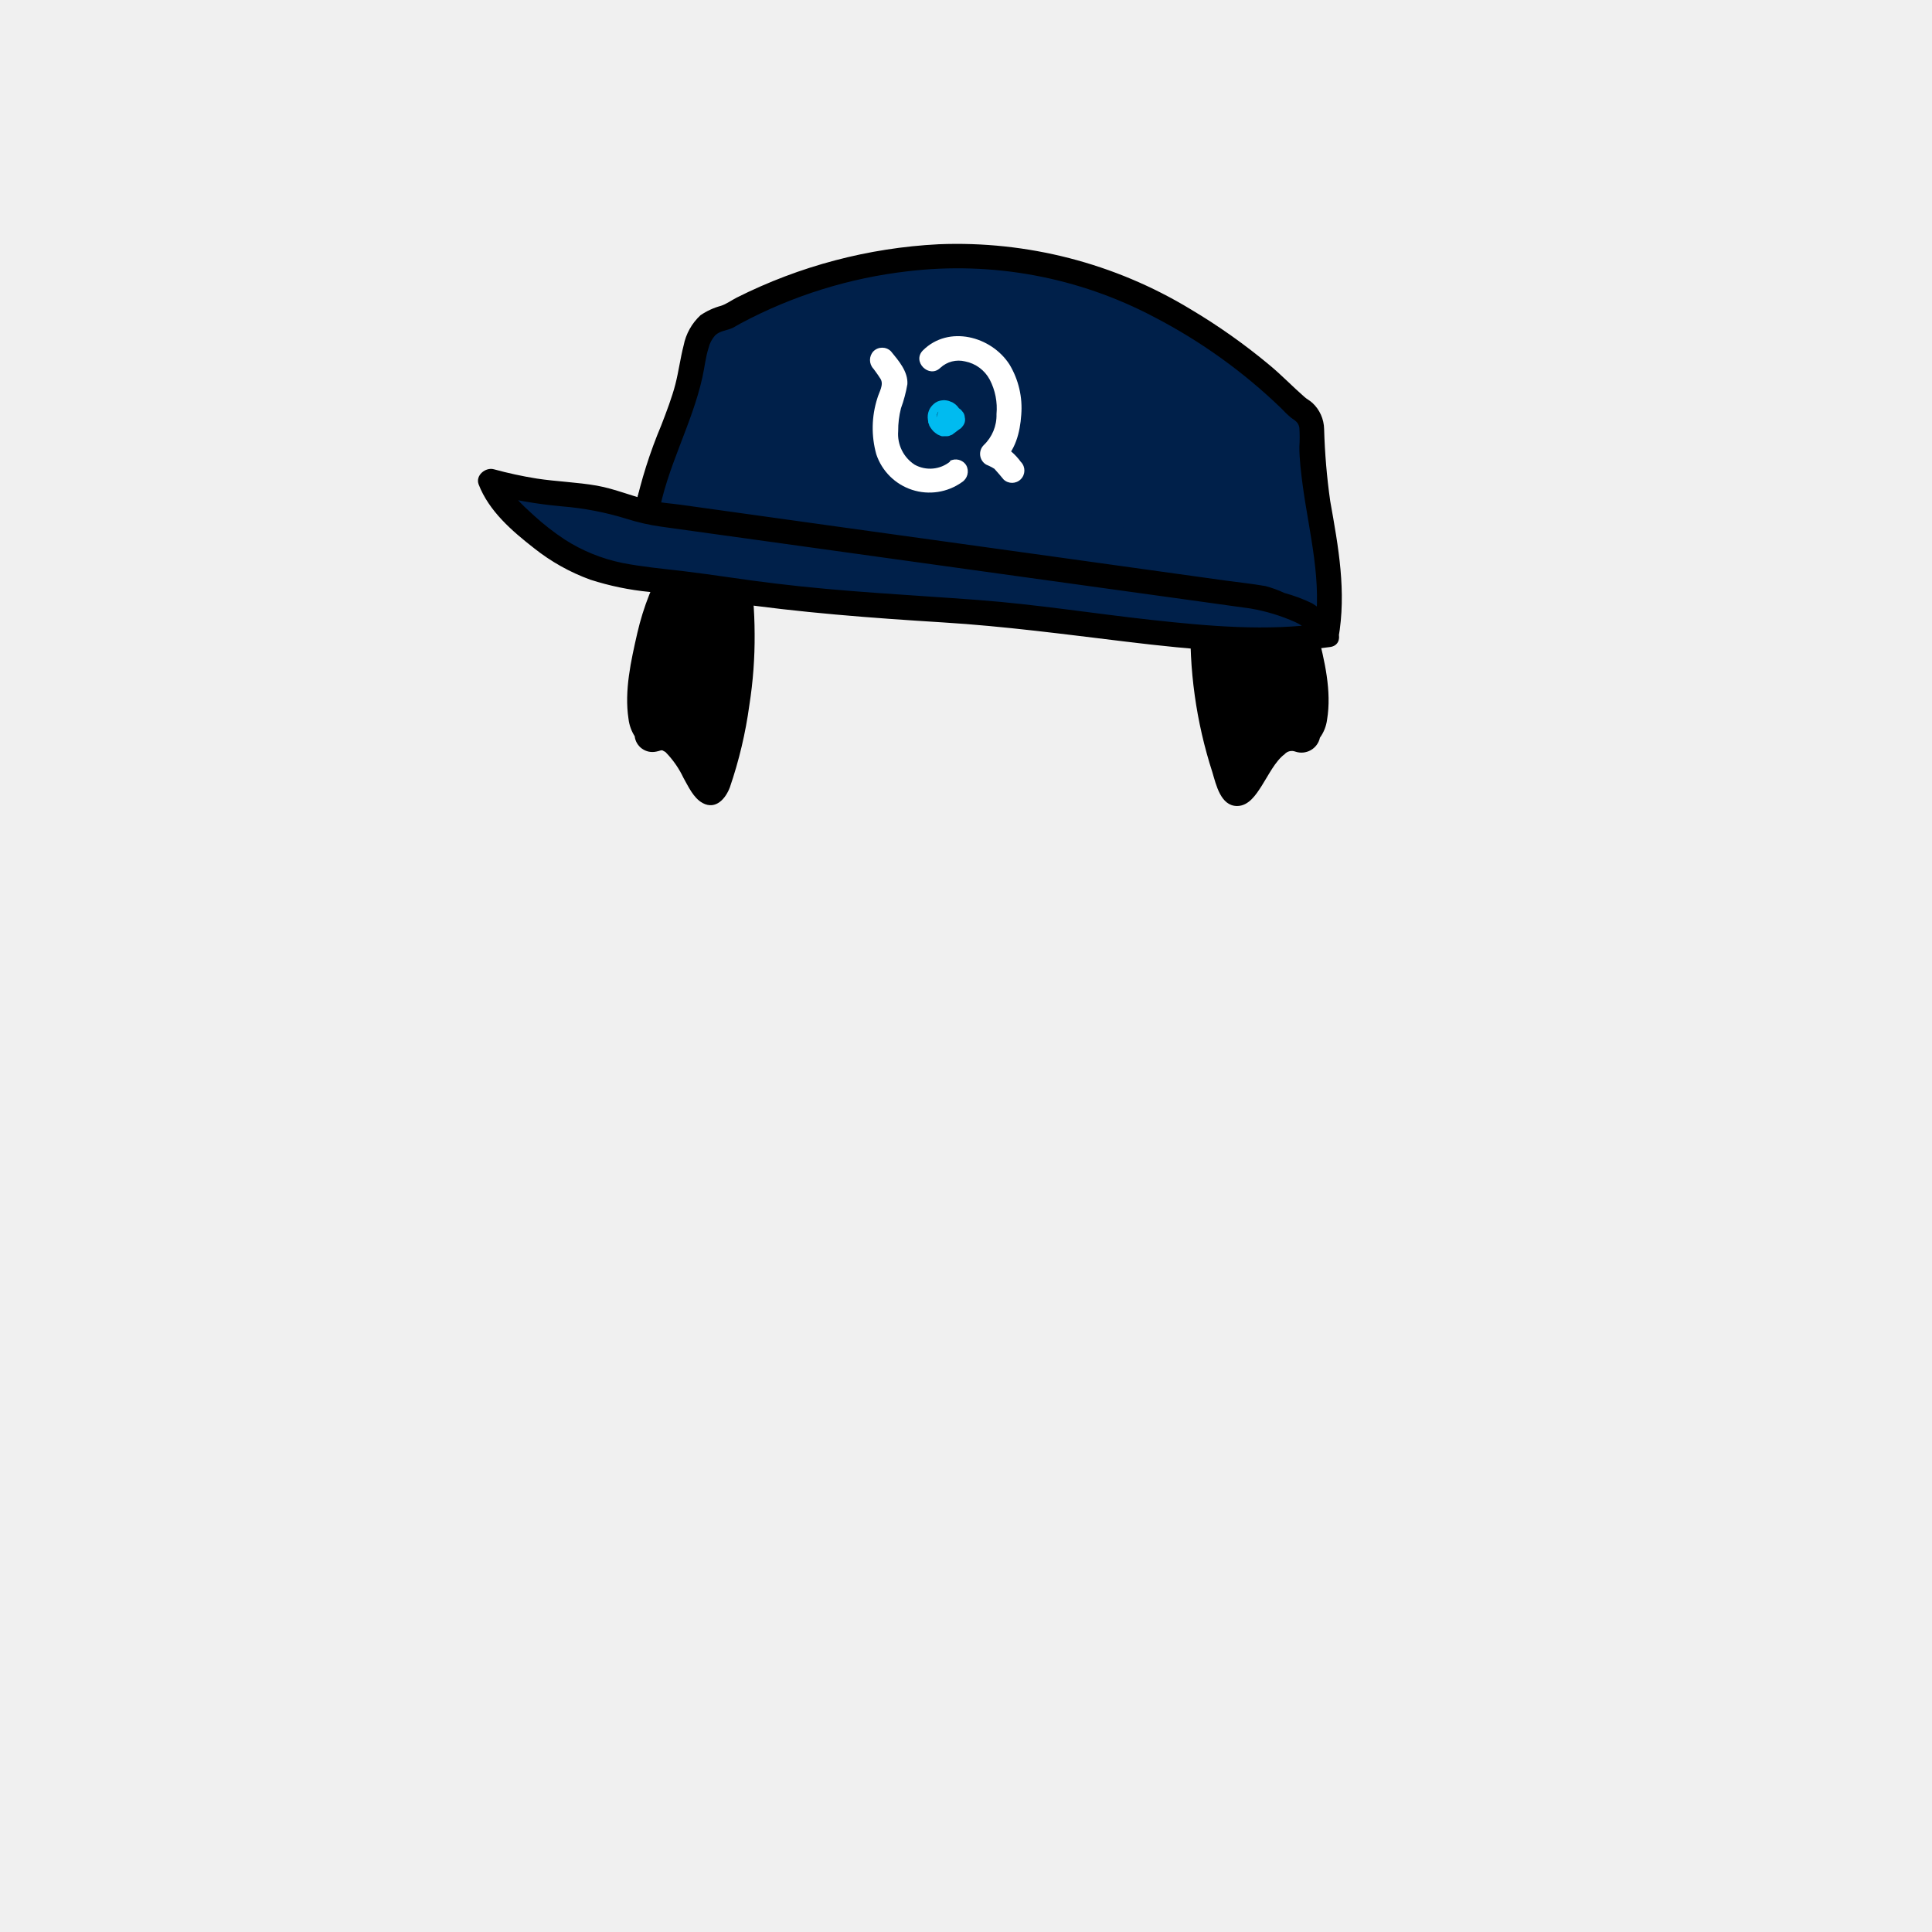
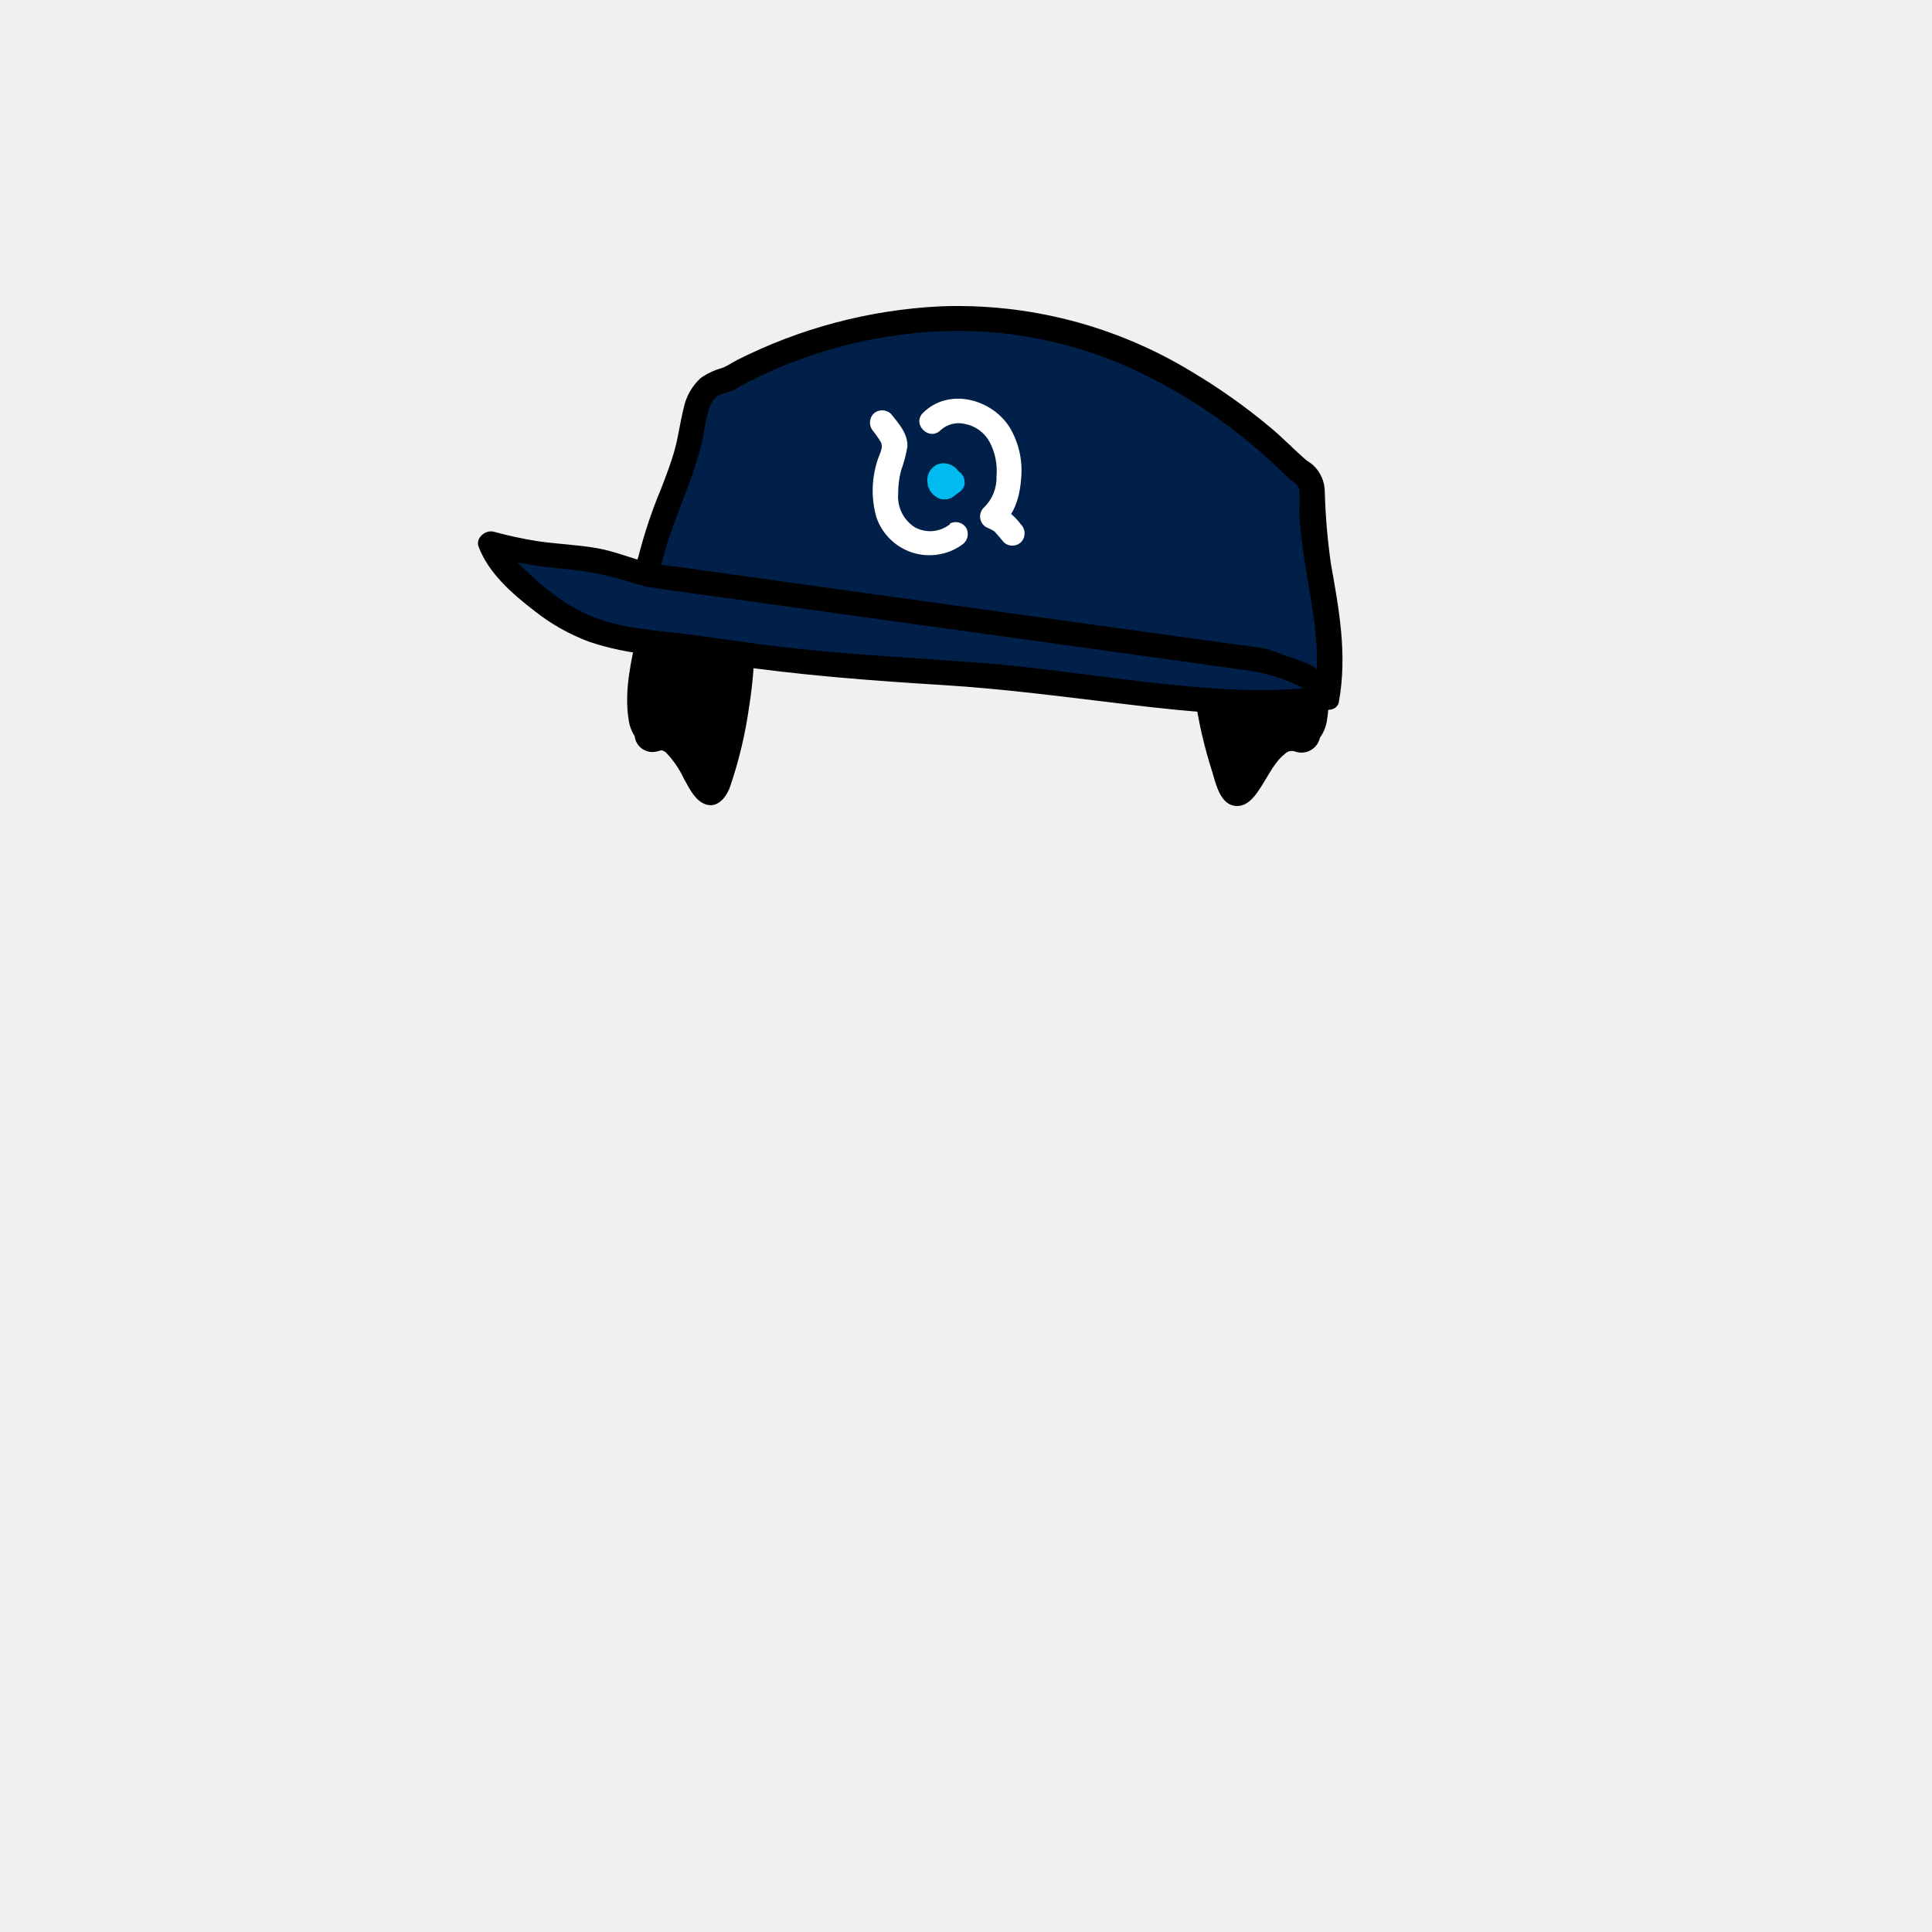
<svg xmlns="http://www.w3.org/2000/svg" viewBox="0 0 235 235">
  <g id="hair-1">
    <g class="c-hair">
      <path d="M158.82,77.44c-1.43-5.51-5.17-12.77-9.31-12.87a1.52,1.52,0,0,0-1,.23,3,3,0,0,0-.82,1.38c-1.41,4-1.69,11.6-1.24,16a61.94,61.94,0,0,0,2.86,12.64c1.94,6.11,4.07-6.44,8.67-4.87.39.13.89.17,1.11-.3a1.9,1.9,0,0,0,.14-.73S161.47,87.68,158.82,77.44Z" />
    </g>
    <g class="c-hair" data-name="c-hair">
      <path d="M79,77.44c1.29-5.51,4.66-12.77,8.39-12.87a1.28,1.28,0,0,1,.9.23A3.12,3.12,0,0,1,89,66.18c1.27,4,1.52,11.6,1.12,16a68.24,68.24,0,0,1-2.58,12.64c-1.75,6.11-3.67-6.44-7.82-4.87-.35.13-.8.17-1-.3a2.11,2.11,0,0,1-.12-.73S76.58,87.68,79,77.44Z" />
    </g>
    <path id="stroke" d="M91.06,68.42c-.43-2.46-1.12-5.8-4.32-5.29-2.55.41-4.35,2.72-5.61,4.79A32.23,32.23,0,0,0,77.52,77c-.76,3.34-1.6,7-1.07,10.45a5,5,0,0,0,.75,2.1,2.17,2.17,0,0,0,2.63,1.87,4.59,4.59,0,0,0,.56-.15l.18,0,.37.2a11.42,11.42,0,0,1,2.19,3.14c.6,1.06,1.22,2.46,2.34,3.07,1.6.86,2.8-.55,3.31-1.92a52.8,52.8,0,0,0,2.37-10,53,53,0,0,0,.64-8.63A53.81,53.81,0,0,0,91.06,68.42Zm-4.13,26.7c.2,0,.08.2,0,0Zm1.13-8.94c-.33,1.89-.77,3.76-1.25,5.61-.2.74-.4,1.48-.61,2.22l-.47-.85a12.49,12.49,0,0,0-3-4,3.83,3.83,0,0,0-2.27-.85c-.07,0-.27,0-.5,0a.67.67,0,0,0-.08-.17,1,1,0,0,0-.24-.26h0a.3.3,0,0,1-.07-.11l0,0,0,0a.14.14,0,0,1,0-.07s0,0,0,0a2.76,2.76,0,0,1-.08-.27L79.38,87a.9.9,0,0,1,0-.26,28.3,28.3,0,0,1,1.07-8.86,29,29,0,0,1,3.39-8.55,9,9,0,0,1,2.34-2.73c.19-.13.89-.62,1.17-.5s.42,1.17.49,1.47a40.58,40.58,0,0,1,1,8.93A49.45,49.45,0,0,1,88.06,86.18Z" />
    <path id="stroke-2" data-name="stroke" d="M160.26,77A31.84,31.84,0,0,0,157,69c-1.26-2.12-2.93-4.36-5.24-5.39a4.54,4.54,0,0,0-3.64-.25c-1.25.58-1.71,2-2.07,3.25A36.88,36.88,0,0,0,144.83,75a55.11,55.11,0,0,0,2.64,18.94c.45,1.5,1,4.09,3,4.1,1.43,0,2.32-1.4,3-2.46.81-1.27,1.65-3,2.78-3.84a1.18,1.18,0,0,1,1.3-.32,2.3,2.3,0,0,0,3-1.69,4.77,4.77,0,0,0,.87-2.2C162,84.05,161.11,80.35,160.26,77ZM150.07,95.12h0l0,0S150.09,95.12,150.07,95.12Zm1,.08.05,0S151.06,95.22,151.06,95.2Zm0,0s0,0,0,0Zm7.42-7.56a1,1,0,0,1-.19.17.09.09,0,0,0,0,0C158.42,87.66,158.53,87.56,158.49,87.61Zm.11-1.53a4.5,4.5,0,0,1-.26,1.55v0s-.05.1-.06.1l0,0s0,0,0,0l-.05.07-.14.13a2.33,2.33,0,0,0-.17.26,6.36,6.36,0,0,0-2,.29c-1.68.61-2.81,2.18-3.75,3.61-.45.69-.86,1.4-1.32,2.08l0,.07c-.63-1.85-1.15-3.74-1.61-5.64a46,46,0,0,1-.67-19.46A19.82,19.82,0,0,1,149,67c.21-.65.23-1,.93-.84A6.42,6.42,0,0,1,153,68.51a25.34,25.34,0,0,1,4.35,9.33A28.8,28.8,0,0,1,158.6,86.08Z" />
-     <g class="accessory-1">
-       <path d="M77.29,63.64c6.06-3.55,12.78-4.58,19.26-4.34s12.81,1.68,19.17,2.86c11.68,2.17,23.68,3.48,34.46,8.92,3.39,1.7,8.49,3.14,10.66,6.75,1.6-9.18-1.87-14.93-1.8-24.17a5.17,5.17,0,0,0-.21-1.86c-.3-.8-.84-3.85-1.48-4.25A263.4,263.4,0,0,0,131.91,33.4a30,30,0,0,0-6.62-1.6,39.6,39.6,0,0,0-6.54-.64c-17.56,1.59-18.87,2.56-30.91,8.1a7.73,7.73,0,0,0-2.42,1.13c-1.07,1-1.43,2.83-1.7,4.45C82.66,51,77.88,57.08,76.83,63.27" fill="#00204a" />
-       <path d="M160.84,77.83c-13.27,1.91-30.57-2.08-43.95-2.88-9.85-.6-19.71-1.24-29.46-2.74-12-1.83-16.56-.54-25.29-9a11.2,11.2,0,0,1-3-4.15c9,2.45,10.17.58,19,3.79l23.49-14L161.2,75Z" fill="#00204a" />
-       <path d="M124.19,56.21a7.18,7.18,0,0,0-2.72-2.29l.31,2.35c1.73-1.35,2.3-3.71,2.44-5.8a10.27,10.27,0,0,0-1.44-6.15c-2.22-3.43-7.39-4.8-10.51-1.71-1.38,1.36.74,3.48,2.12,2.12a3.27,3.27,0,0,1,3-.77,4.35,4.35,0,0,1,3,2.22,7.58,7.58,0,0,1,.82,4.19,5,5,0,0,1-1.56,3.78,1.51,1.51,0,0,0,.3,2.36c.24.11.49.21.72.34l.3.19c-.16-.1-.15-.14,0,0,.39.42.74.85,1.11,1.29a1.5,1.5,0,0,0,2.12-2.12Z" fill="#fff" />
-       <path d="M115.58,56.13a3.86,3.86,0,0,1-4.33.39,4.44,4.44,0,0,1-2-4.07,10.93,10.93,0,0,1,.34-2.79,16.67,16.67,0,0,0,.78-2.93c.09-1.54-1.06-2.85-2-4a1.51,1.51,0,0,0-2.13,0,1.55,1.55,0,0,0,0,2.12s.16.2,0,0l.23.31c.22.3.43.6.63.92.44.71-.17,1.6-.38,2.35a11.86,11.86,0,0,0-.13,6.83,6.81,6.81,0,0,0,10.4,3.4,1.55,1.55,0,0,0,.54-2.06,1.5,1.5,0,0,0-2-.53Z" fill="#fff" />
-       <path d="M115.14,49.63l-.82.62.76-.21h0l.39.05a.77.77,0,0,1-.19-.05l.36.15a1.18,1.18,0,0,1-.19-.11l.3.23a.73.73,0,0,1-.17-.18l.23.31a.94.94,0,0,1-.12-.22l.15.36a.88.88,0,0,1-.07-.23l0,.4a1.34,1.34,0,0,1,0-.2l0,.4a.75.75,0,0,1,0-.16l-.15.36s0-.09.07-.13l-.23.31a.47.47,0,0,1,.1-.1l-.31.23.1-.05-.36.15a.2.2,0,0,1,.11,0l-.4,0h.15l-.4,0,.16,0-.36-.15a.78.78,0,0,1,.18.11l-.3-.24.15.15-.24-.3a.6.6,0,0,1,.09.13l-.16-.35a.34.34,0,0,1,0,.12l-.06-.4a.14.14,0,0,1,0,.09l.06-.4,0,.1.15-.36a.35.35,0,0,1,0,.08l.24-.3s0,0,0,0a1,1,0,0,0-.31.48,1.36,1.36,0,0,0,0,1.16,1.14,1.14,0,0,0,.31.48l.3.23a1.48,1.48,0,0,0,.76.21l.4-.05a1.53,1.53,0,0,0,.66-.39l0,0a4.08,4.08,0,0,0,.25-.33.05.05,0,0,0,0,0v0a2.43,2.43,0,0,0,.16-.37,1.52,1.52,0,0,0,.08-.56c0-.13,0-.29-.06-.42s0,0,0,0a2.77,2.77,0,0,0-.18-.43.59.59,0,0,0,0-.08c-.09-.13-.19-.25-.29-.37a2.22,2.22,0,0,0-.44-.37,1,1,0,0,0-.17-.1,4,4,0,0,0-.44-.17,2.53,2.53,0,0,0-.48-.08h-.14a3.32,3.32,0,0,0-.44.06,1.7,1.7,0,0,0-.52.22,2.41,2.41,0,0,0-.67.68,2.09,2.09,0,0,0-.3,1.14,3.7,3.7,0,0,0,.06.48l0,.12a2.33,2.33,0,0,0,.11.28c0,.09.08.19.13.28l.06.1a3.57,3.57,0,0,0,.3.38.6.6,0,0,0,.08.08,2.88,2.88,0,0,0,.39.3.41.41,0,0,0,.11.07,3.85,3.85,0,0,0,.47.19,1.64,1.64,0,0,0,.32,0l.21,0a1.06,1.06,0,0,0,.58-.13.46.46,0,0,0,.19-.08l.09-.07.72-.54a1.18,1.18,0,0,0,.42-.38,1.26,1.26,0,0,0,.27-.51,1.22,1.22,0,0,0,0-.6,1.12,1.12,0,0,0-.18-.56l-.24-.3a1.44,1.44,0,0,0-.66-.39l-.4,0a1.57,1.57,0,0,0-.76.2Z" fill="#00bbf0" />
-       <path d="M80.09,62.72c1-5.84,4.07-11.07,5.35-16.84.26-1.18.38-2.41.75-3.57A3.52,3.52,0,0,1,87,40.78c.6-.56,1.42-.57,2.12-.9.33-.16.65-.38,1-.56A56.92,56.92,0,0,1,110.38,33a51.17,51.17,0,0,1,30,5.56,65.86,65.86,0,0,1,15.51,11.15A12.32,12.32,0,0,0,157,50.78c.51.38.94.56,1.05,1.26a17.78,17.78,0,0,1,0,2.31c0,1.56.2,3.11.4,4.65.81,6,2.44,11.77,1.42,17.87l2.74-.36a8.66,8.66,0,0,0-3-3.12,19.24,19.24,0,0,0-3.37-1.26,14.12,14.12,0,0,0-2.3-.84c-1.6-.28-3.23-.45-4.85-.67l-20.83-2.9-26-3.61L82.83,61.4c-1.22-.17-2.5-.24-3.71-.51-2.2-.5-4.27-1.42-6.53-1.82-2.41-.42-4.87-.49-7.3-.86a49,49,0,0,1-5.22-1.13c-1-.28-2.27.74-1.85,1.84,1.25,3.25,4.06,5.67,6.74,7.76a24.37,24.37,0,0,0,6.84,3.83A34.29,34.29,0,0,0,79,72c3.19.41,6.39.77,9.57,1.24,8.67,1.27,17.42,1.93,26.17,2.47,7.43.46,14.77,1.44,22.15,2.33,8.25,1,16.63,1.82,24.9.66,1.91-.27,1.1-3.16-.79-2.89-6.9,1-14,.35-20.89-.4-7-.77-14.07-1.9-21.15-2.43-8.21-.62-16.43-1-24.62-2-3.74-.44-7.47-1.06-11.22-1.51-2.48-.29-5-.52-7.44-1a20.6,20.6,0,0,1-7-2.85,30.68,30.68,0,0,1-3.72-2.9c-1.44-1.31-3-2.72-3.76-4.59L59.27,60a54.56,54.56,0,0,0,9.06,1.59,36.44,36.44,0,0,1,7.8,1.49,25.64,25.64,0,0,0,4.43,1l17.5,2.43,25.53,3.55,22.15,3.07,6.39.89a22.71,22.71,0,0,1,5.42,1.65A5.28,5.28,0,0,1,160.06,78c.62,1,2.52,1,2.74-.36,1-5.71,0-11.07-1-16.7a77.63,77.63,0,0,1-.74-8.75A4.46,4.46,0,0,0,159.63,49c-.39-.34-.65-.44-.93-.69-1.46-1.27-2.79-2.67-4.29-3.91a74,74,0,0,0-9.6-6.79,54.81,54.81,0,0,0-30.64-7.9A61.63,61.63,0,0,0,89.61,36.2c-.63.32-1.26.79-1.92,1a8.24,8.24,0,0,0-2.48,1.14,6.81,6.81,0,0,0-2.06,3.69c-.4,1.56-.6,3.15-1,4.71s-1.09,3.37-1.72,5a57.82,57.82,0,0,0-3.2,10.1c-.34,1.89,2.55,2.7,2.9.8Z" />
+     <g id="accessory-1">
+       <path d="M77.29,71.24c6.06-3.55,12.78-4.58,19.26-4.34s12.81,1.69,19.17,2.87c11.68,2.17,23.68,3.48,34.46,8.91,3.39,1.71,8.49,3.15,10.66,6.75,1.6-9.17-1.87-14.92-1.8-24.17a5.14,5.14,0,0,0-.21-1.85c-.3-.8-.84-3.86-1.48-4.25A263.4,263.4,0,0,0,131.91,41a30,30,0,0,0-6.62-1.6,38.55,38.55,0,0,0-6.54-.64c-17.56,1.59-18.87,2.56-30.91,8.1A7.73,7.73,0,0,0,85.42,48c-1.07,1-1.43,2.83-1.7,4.45-1.06,6.19-5.84,12.24-6.89,18.43" fill="#00204a" />
+       <path d="M160.84,85.43c-13.27,1.92-30.57-2.07-43.95-2.87C107,82,97.18,81.31,87.43,79.82c-12-1.83-16.56-.55-25.29-9a11.15,11.15,0,0,1-3-4.16c9,2.46,10.17.59,19,3.8l23.49-14L161.2,82.56Z" fill="#00204a" />
+       <path d="M124.19,63.81a7.24,7.24,0,0,0-2.72-2.28l.31,2.35c1.73-1.35,2.3-3.71,2.44-5.8a10.26,10.26,0,0,0-1.44-6.15c-2.22-3.44-7.39-4.8-10.51-1.71-1.38,1.36.74,3.48,2.12,2.12a3.27,3.27,0,0,1,3-.77,4.35,4.35,0,0,1,3,2.22,7.57,7.57,0,0,1,.82,4.18,5,5,0,0,1-1.56,3.79,1.51,1.51,0,0,0,.3,2.36c.24.11.49.21.72.34l.3.19c-.16-.1-.15-.14,0,0,.39.42.74.85,1.11,1.29a1.52,1.52,0,0,0,2.12,0,1.54,1.54,0,0,0,0-2.13Z" fill="#fff" />
+       <path d="M115.58,63.74a3.86,3.86,0,0,1-4.33.38,4.41,4.41,0,0,1-2-4.06,10.88,10.88,0,0,1,.34-2.79,16.67,16.67,0,0,0,.78-2.93c.09-1.55-1.06-2.85-2-4a1.53,1.53,0,0,0-2.13,0,1.56,1.56,0,0,0,0,2.13s.16.2,0,0l.23.31c.22.3.43.6.63.92.44.71-.17,1.6-.38,2.34a11.9,11.9,0,0,0-.13,6.84,6.81,6.81,0,0,0,10.4,3.4,1.56,1.56,0,0,0,.54-2.06,1.5,1.5,0,0,0-2-.53Z" fill="#fff" />
+       <path d="M115.14,57.24l-.82.61.76-.2h0l.39.05-.19-.05.36.15a.76.76,0,0,1-.19-.12l.3.24a.73.73,0,0,1-.17-.18l.23.31a.94.94,0,0,1-.12-.22l.15.36a.88.88,0,0,1-.07-.23l0,.4a1.34,1.34,0,0,1,0-.2l0,.4a.75.75,0,0,1,0-.16l-.15.35.07-.12-.23.31a.47.47,0,0,1,.1-.1l-.31.23.1,0-.36.15a.2.2,0,0,1,.11,0l-.4,0h.15l-.4,0,.16,0-.36-.15a.54.54,0,0,1,.18.11l-.3-.24a.71.71,0,0,1,.15.15l-.24-.3a.6.6,0,0,1,.09.13l-.16-.36a.56.56,0,0,1,0,.12l-.06-.39a.14.14,0,0,1,0,.09l.06-.4,0,.1.15-.36a.35.35,0,0,1,0,.08l.24-.31,0,0A1,1,0,0,0,114,58a1.15,1.15,0,0,0-.13.58,1.17,1.17,0,0,0,.13.58,1.14,1.14,0,0,0,.31.48l.3.23a1.48,1.48,0,0,0,.76.21l.4-.06a1.51,1.51,0,0,0,.66-.38l0,0a4.08,4.08,0,0,0,.25-.33.08.08,0,0,0,0,0v0a2.43,2.43,0,0,0,.16-.37,1.52,1.52,0,0,0,.08-.56c0-.13,0-.3-.06-.43s0,0,0,0a2.77,2.77,0,0,0-.18-.43.59.59,0,0,0,0-.08,3.65,3.65,0,0,0-.29-.37,2.22,2.22,0,0,0-.44-.37,1,1,0,0,0-.17-.1c-.15-.06-.29-.13-.44-.18a3.7,3.7,0,0,0-.48-.07h-.14a3.32,3.32,0,0,0-.44.06,1.7,1.7,0,0,0-.52.22,2.51,2.51,0,0,0-.67.67,2.31,2.31,0,0,0-.23.54,2.12,2.12,0,0,0-.07.61,3.93,3.93,0,0,0,.06.48l0,.12c0,.09.07.19.11.28s.08.19.13.28l.06.1a3.57,3.57,0,0,0,.3.38.6.6,0,0,0,.08.08,2.88,2.88,0,0,0,.39.3.39.39,0,0,0,.11.06,2.76,2.76,0,0,0,.47.2,1.64,1.64,0,0,0,.32,0l.21,0a1.15,1.15,0,0,0,.58-.13.46.46,0,0,0,.19-.08l.09-.07.72-.54a1.12,1.12,0,0,0,.42-.39,1.14,1.14,0,0,0,.27-.51,1.18,1.18,0,0,0,0-.59,1.12,1.12,0,0,0-.18-.56l-.24-.31a1.51,1.51,0,0,0-.66-.38l-.4-.05a1.47,1.47,0,0,0-.76.2Z" fill="#00bbf0" />
+       <path d="M80.09,70.33c1-5.84,4.07-11.07,5.35-16.84.26-1.19.38-2.41.75-3.57A3.52,3.52,0,0,1,87,48.39c.6-.56,1.42-.57,2.12-.9.33-.16.65-.38,1-.56a56.72,56.72,0,0,1,20.26-6.31,51.16,51.16,0,0,1,30,5.55,66.19,66.19,0,0,1,15.51,11.16A12.21,12.21,0,0,0,157,58.38c.51.39.94.57,1.05,1.27a17.78,17.78,0,0,1,0,2.31c0,1.56.2,3.11.4,4.65.81,6,2.44,11.77,1.42,17.86l2.74-.35a8.66,8.66,0,0,0-3-3.12,19.28,19.28,0,0,0-3.37-1.27,15.07,15.07,0,0,0-2.3-.83c-1.6-.28-3.23-.45-4.85-.68l-20.83-2.89-26-3.61L82.83,69c-1.22-.17-2.5-.24-3.71-.51-2.2-.5-4.27-1.43-6.53-1.82-2.41-.42-4.87-.49-7.3-.86a49,49,0,0,1-5.22-1.13c-1-.28-2.27.74-1.85,1.84,1.25,3.25,4.06,5.67,6.74,7.75a24.4,24.4,0,0,0,6.84,3.84A34.29,34.29,0,0,0,79,79.62c3.19.41,6.39.77,9.57,1.23,8.67,1.28,17.42,1.94,26.17,2.48,7.43.46,14.77,1.44,22.15,2.32,8.25,1,16.63,1.83,24.9.67,1.91-.27,1.1-3.16-.79-2.89-6.9,1-14,.35-20.89-.4-7-.78-14.07-1.9-21.15-2.43-8.21-.62-16.43-1-24.62-2-3.74-.44-7.47-1.06-11.22-1.51-2.48-.29-5-.52-7.44-1a20.6,20.6,0,0,1-7-2.85,29.79,29.79,0,0,1-3.72-2.91c-1.44-1.3-3-2.71-3.76-4.58l-1.85,1.85a53.52,53.52,0,0,0,9.06,1.58,37.06,37.06,0,0,1,7.8,1.49,24.78,24.78,0,0,0,4.43,1l17.5,2.43,25.53,3.54,22.15,3.08,6.39.89a22.68,22.68,0,0,1,5.42,1.64,5.25,5.25,0,0,1,2.51,2.35c.62,1,2.52,1,2.74-.36,1-5.71,0-11.08-1-16.7a77.63,77.63,0,0,1-.74-8.75,4.44,4.44,0,0,0-1.44-3.23c-.39-.34-.65-.44-.93-.69-1.46-1.27-2.79-2.67-4.29-3.91a73,73,0,0,0-9.6-6.79,54.73,54.73,0,0,0-30.64-7.9,61.47,61.47,0,0,0-24.56,6.51c-.63.32-1.26.79-1.92,1A8.24,8.24,0,0,0,85.21,46a6.82,6.82,0,0,0-2.06,3.68c-.4,1.57-.6,3.16-1,4.72s-1.09,3.37-1.72,5a58.2,58.2,0,0,0-3.2,10.11c-.34,1.89,2.55,2.7,2.9.8Z" />
    </g>
  </g>
</svg>
